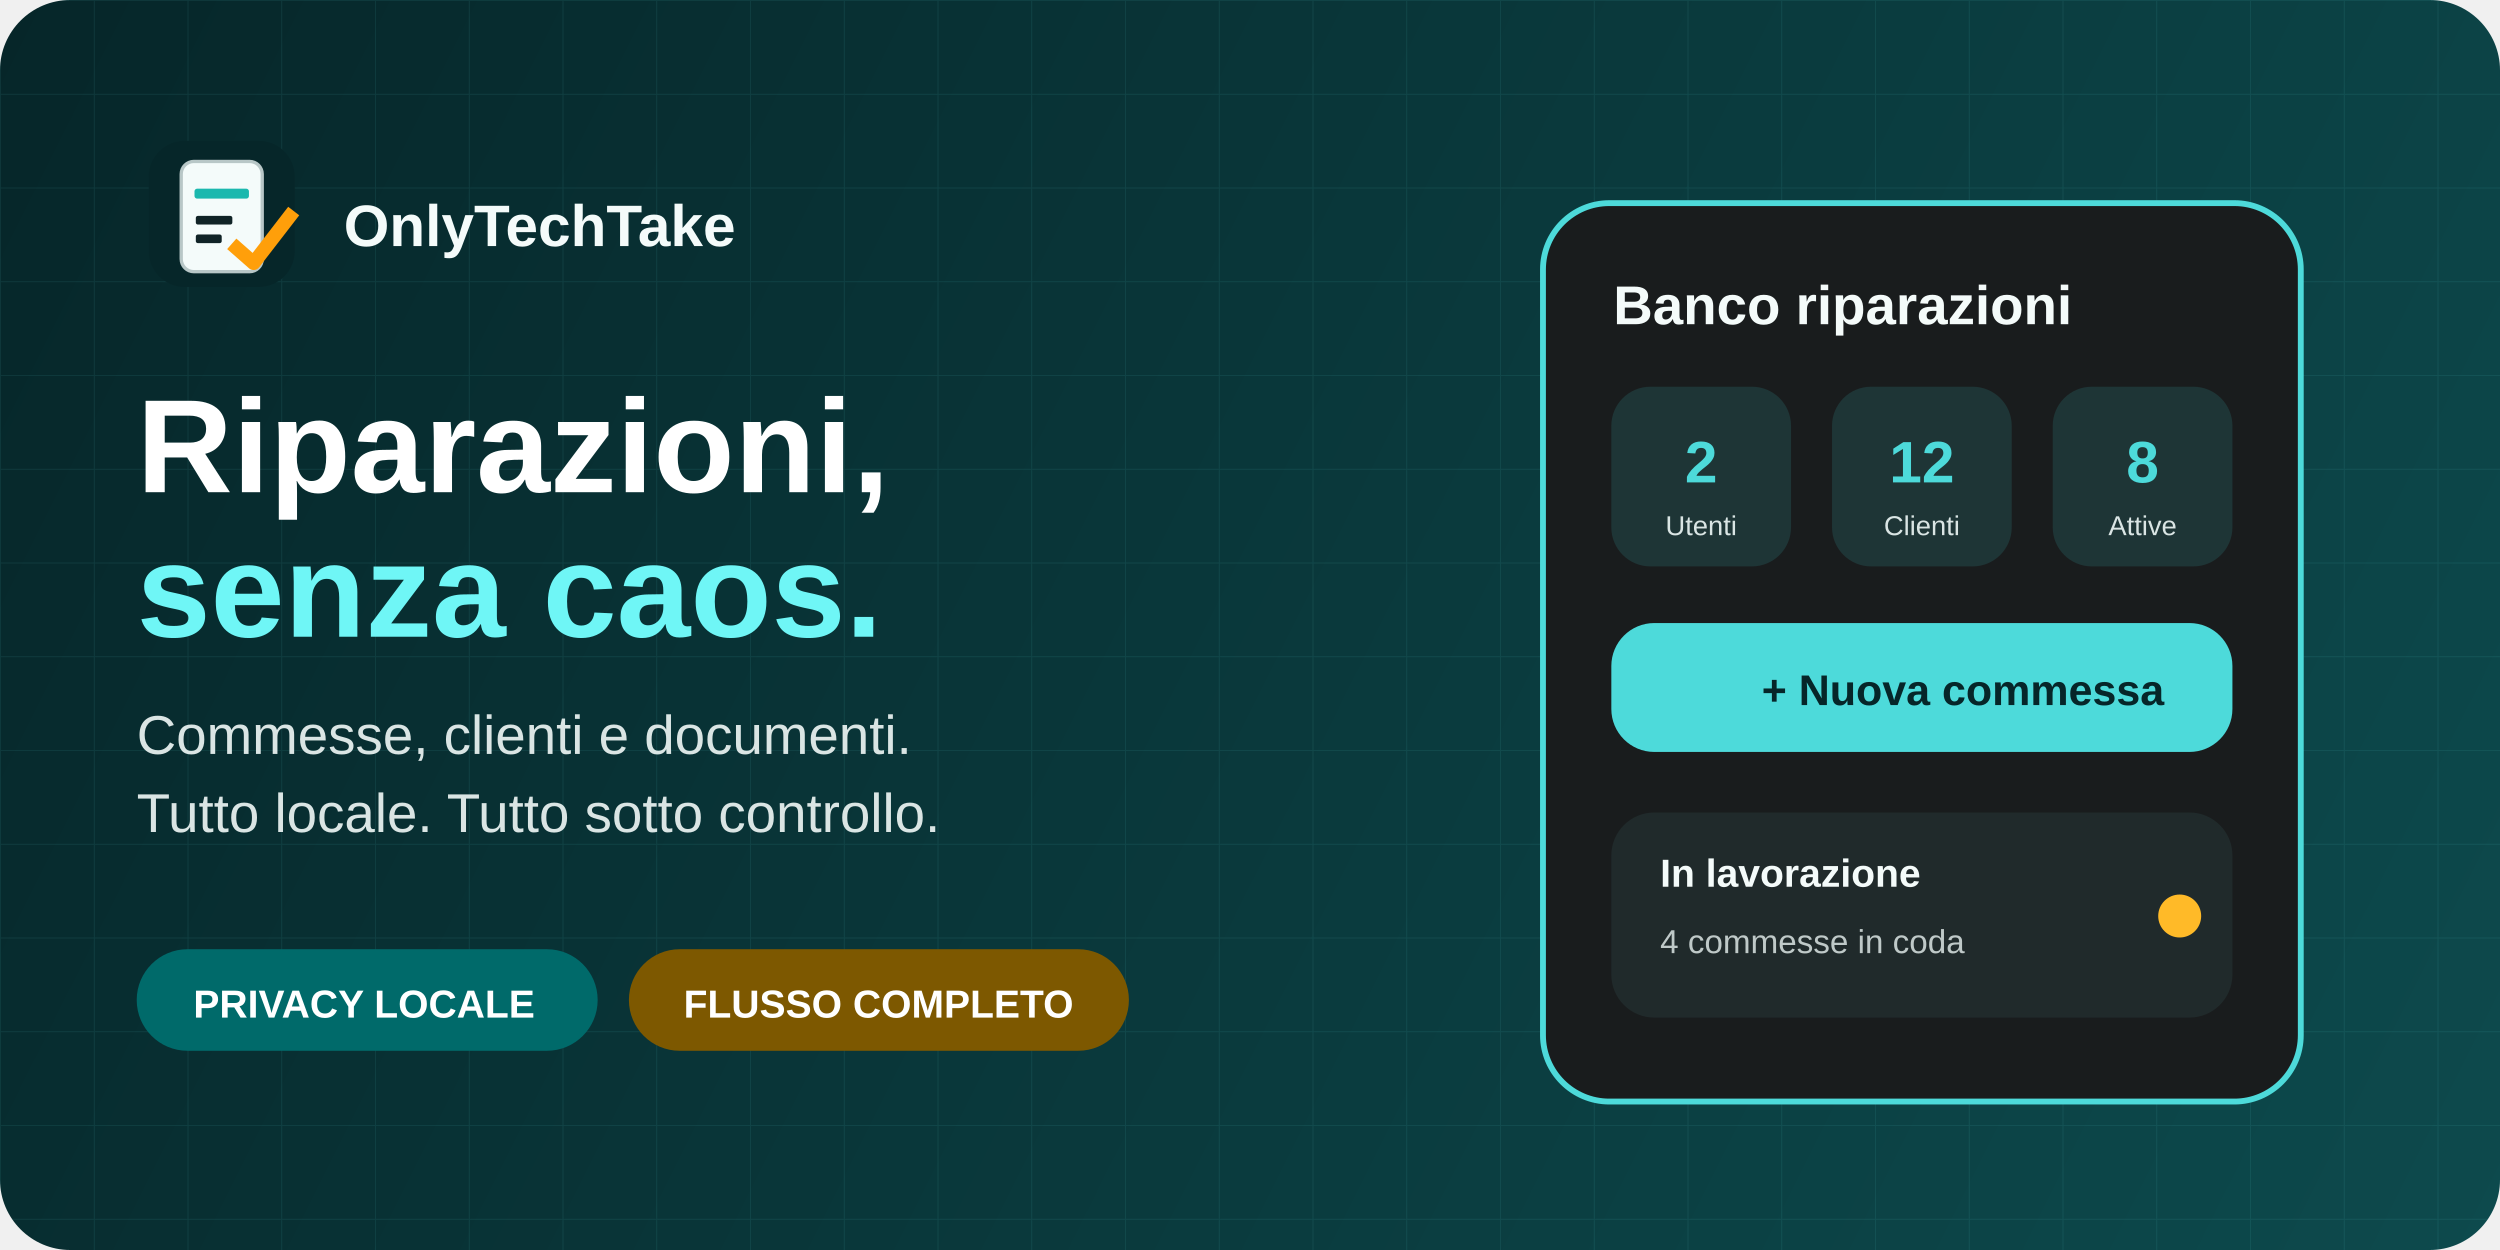
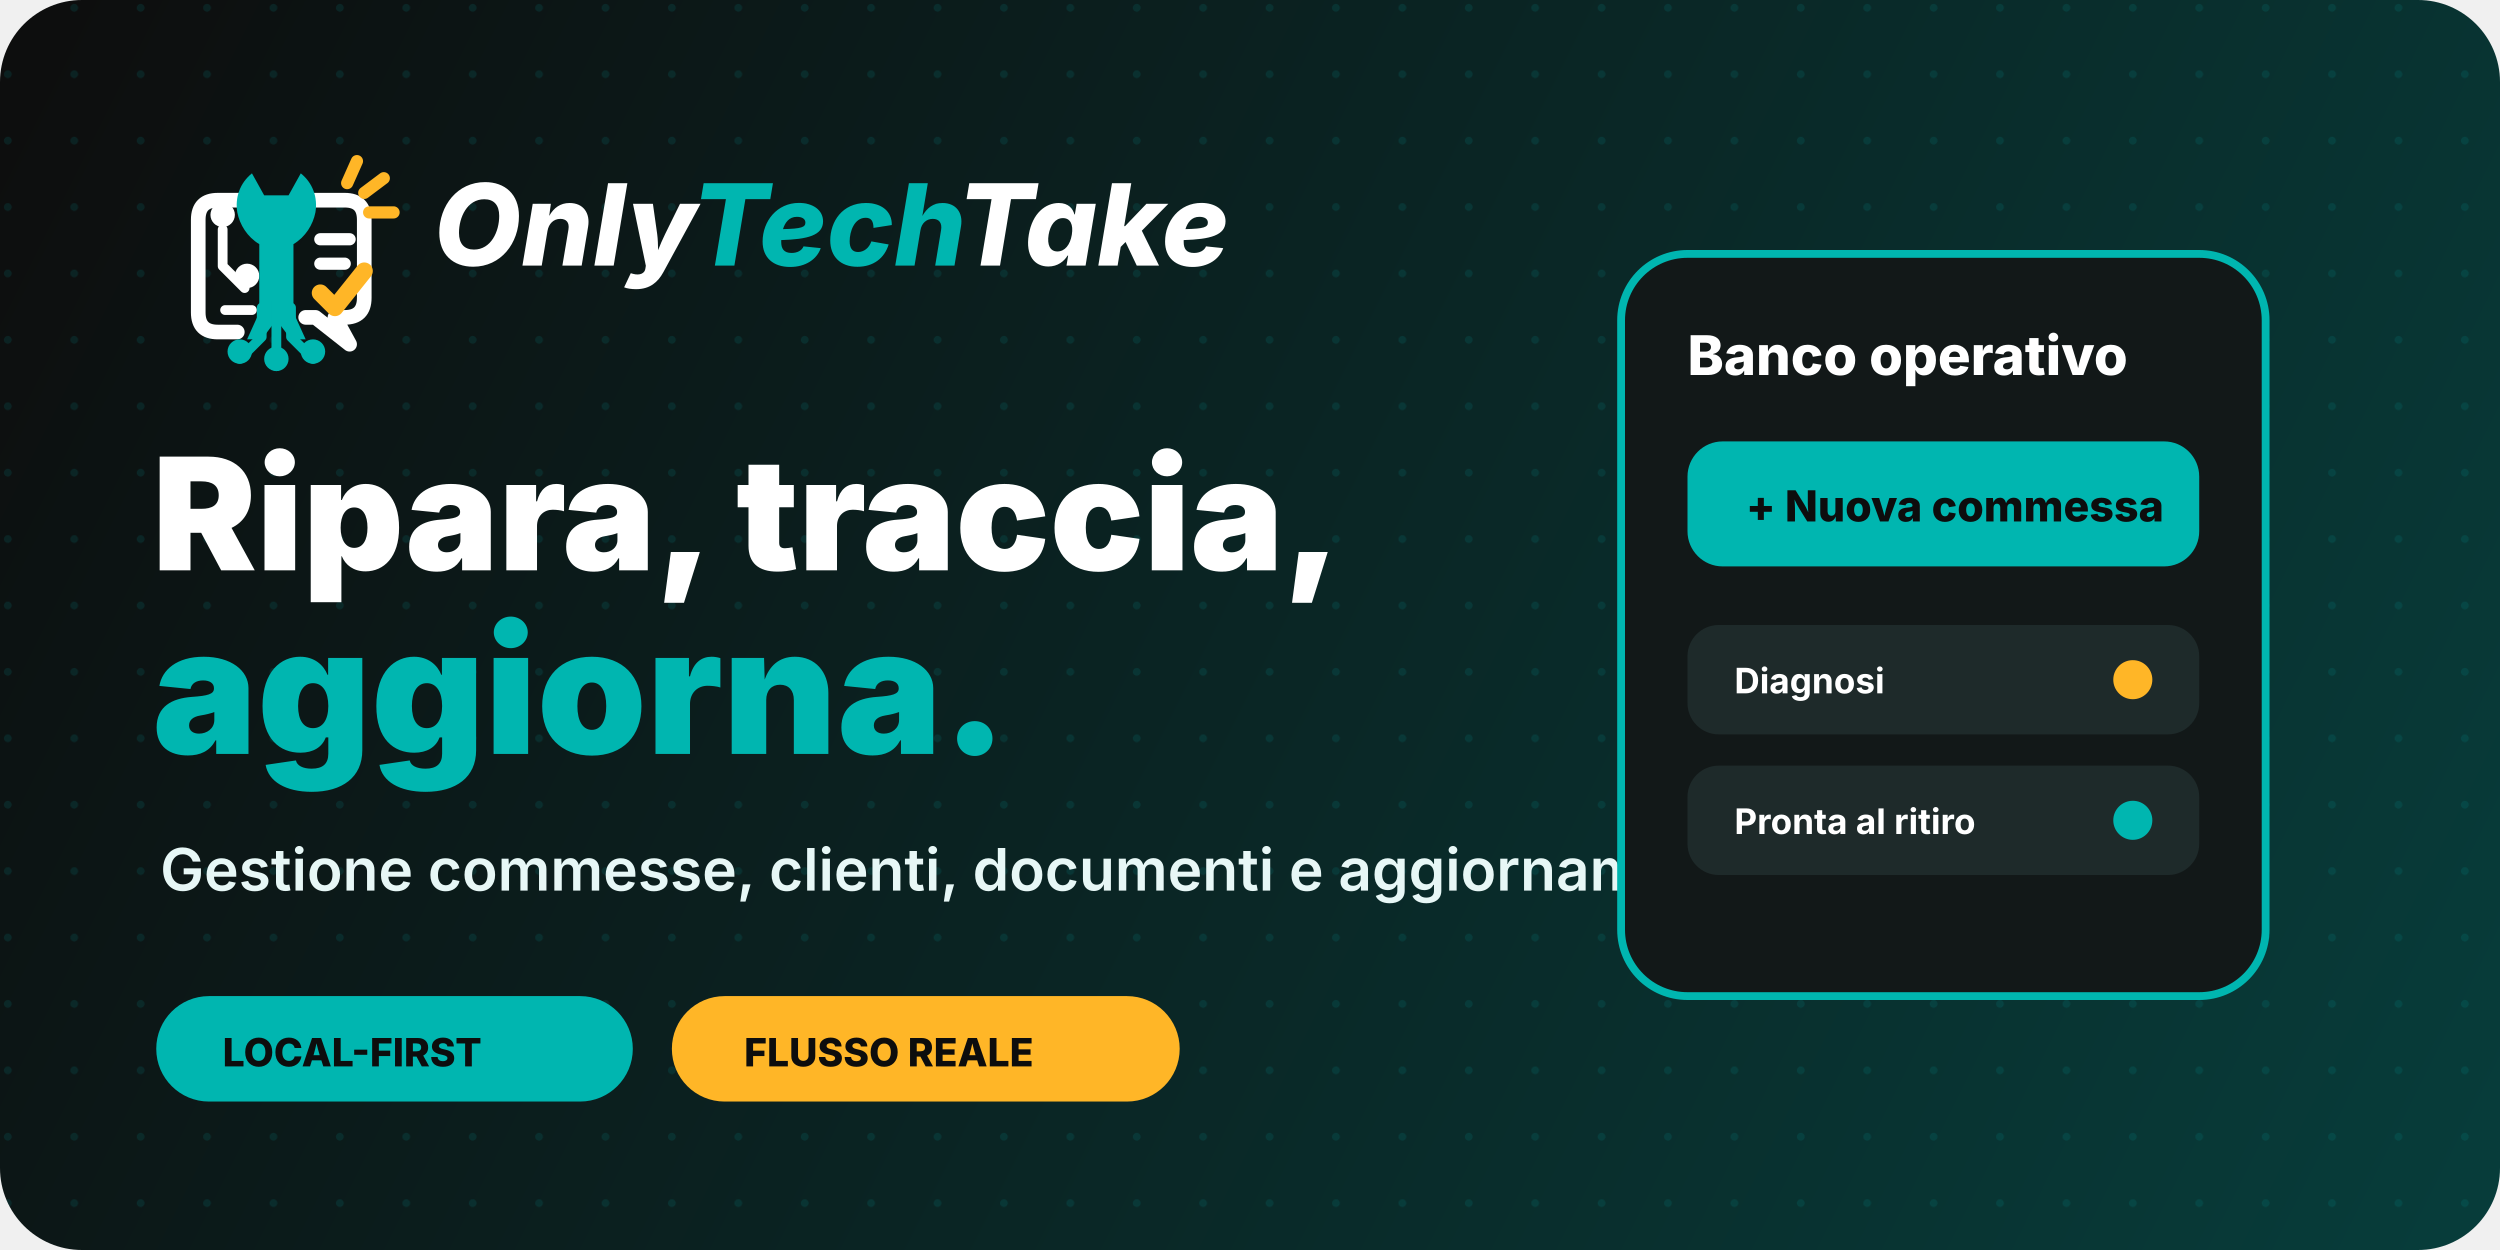
- <svg xmlns="http://www.w3.org/2000/svg" width="1280" height="640" viewBox="0 0 1280 640" fill="none">
+ <svg xmlns="http://www.w3.org/2000/svg" width="1280" height="640" viewBox="0 0 1280 640" fill="none" role="img" aria-label="OnlyTechTake GitHub cover">
  <defs>
    <linearGradient id="bg" x1="0" y1="0" x2="1280" y2="640" gradientUnits="userSpaceOnUse">
-       <stop offset="0" stop-color="#062629" />
-       <stop offset="1" stop-color="#0D4A4D" />
+       <stop offset="0" stop-color="#0D0D0D" />
+       <stop offset="1" stop-color="#073D3B" />
    </linearGradient>
-     <pattern id="grid" width="48" height="48" patternUnits="userSpaceOnUse">
-       <path d="M48 0H0V48" stroke="#6FF6F6" stroke-opacity=".08" />
+     <pattern id="dots" width="34" height="34" patternUnits="userSpaceOnUse">
+       <circle cx="4" cy="4" r="2" fill="#00B6B0" fill-opacity=".12" />
    </pattern>
  </defs>
-   <rect width="1280" height="640" rx="36" fill="url(#bg)" />
-   <rect width="1280" height="640" rx="36" fill="url(#grid)" />
-   <g transform="translate(70 66) scale(.34)">
-     <rect x="18" y="18" width="220" height="220" rx="54" fill="#062629" />
-     <rect x="67" y="49" width="122" height="166" rx="19" fill="#F4FBFA" stroke="#B8C7C7" stroke-width="5" />
-     <rect x="87" y="90" width="82" height="15" rx="4" fill="#1BB8AE" />
-     <rect x="89" y="131" width="55" height="13" rx="3" fill="#102326" />
-     <rect x="89" y="159" width="39" height="13" rx="3" fill="#102326" />
-     <path d="M151 180L176 202L230 132" stroke="#FF9F0A" stroke-width="21" stroke-linecap="square" stroke-linejoin="round" />
+   <rect width="1280" height="640" rx="42" fill="url(#bg)" />
+   <rect width="1280" height="640" rx="42" fill="url(#dots)" />
+   <g transform="translate(74 70) scale(1.25)">
+     <path d="M22 34Q22 26 30 26H40M22 34V72Q22 80 30 80H38" stroke="#FFFFFF" stroke-width="6" stroke-linecap="round" stroke-linejoin="round" />
+     <path d="M32 38V53L41 62M33 71H44" stroke="#FFFFFF" stroke-width="4" stroke-linecap="round" stroke-linejoin="round" />
+     <circle cx="32" cy="32" r="5" fill="#FFFFFF" />
+     <circle cx="42" cy="57" r="5" fill="#FFFFFF" />
+     <path d="M68 26H82Q90 26 90 34V66Q90 74 82 74H78L84 85L70 74H66" stroke="#FFFFFF" stroke-width="6" stroke-linecap="round" stroke-linejoin="round" />
+     <path d="M72 42H84M72 52H82" stroke="#FFFFFF" stroke-width="5" stroke-linecap="round" />
+     <path d="M72 64L78 70L90 55" stroke="#FFB627" stroke-width="7" stroke-linecap="round" stroke-linejoin="round" />
+     <path d="M44 15C39 19 37 25 38 31C39 36 42 41 47 44V72L42 83H48L54 75L60 83H66L61 72V44C66 41 69 36 70 31C71 25 69 19 64 15L59 24H49L44 15Z" fill="#00B6B0" />
+     <rect x="50" y="48" width="8" height="24" fill="#00B6B0" />
+     <path d="M54 67V94M48 70V82L39 91M60 70V82L69 91" stroke="#00B6B0" stroke-width="4" stroke-linecap="round" stroke-linejoin="round" />
+     <circle cx="54" cy="91" r="5" fill="#00B6B0" />
+     <circle cx="39" cy="88" r="5" fill="#00B6B0" />
+     <circle cx="69" cy="88" r="5" fill="#00B6B0" />
+     <path d="M83 19L87 10M90 23L98 17M92 31H102" stroke="#FFB627" stroke-width="5" stroke-linecap="round" />
  </g>
-   <text x="176" y="126" font-family="Segoe UI, Arial, sans-serif" font-size="30" font-weight="700" fill="#F4FBFA">OnlyTechTake</text>
-   <text x="70" y="252" font-family="Segoe UI, Arial, sans-serif" font-size="68" font-weight="700" fill="#FFFFFF">Riparazioni,</text>
-   <text x="70" y="326" font-family="Segoe UI, Arial, sans-serif" font-size="68" font-weight="700" fill="#6FF6F6">senza caos.</text>
-   <text x="70" y="386" font-family="Segoe UI, Arial, sans-serif" font-size="28" fill="#DAE5E4">Commesse, clienti e documenti.</text>
-   <text x="70" y="426" font-family="Segoe UI, Arial, sans-serif" font-size="28" fill="#DAE5E4">Tutto locale. Tutto sotto controllo.</text>
-   <rect x="70" y="486" width="236" height="52" rx="26" fill="#006A6A" />
-   <text x="99" y="521" font-family="Segoe UI, Arial, sans-serif" font-size="20" font-weight="700" fill="white">PRIVACY LOCALE</text>
-   <rect x="322" y="486" width="256" height="52" rx="26" fill="#7D5800" />
-   <text x="350" y="521" font-family="Segoe UI, Arial, sans-serif" font-size="20" font-weight="700" fill="white">FLUSSO COMPLETO</text>
-   <g transform="translate(790 104)">
-     <rect width="388" height="460" rx="34" fill="#191C1D" stroke="#4DDADA" stroke-width="3" />
-     <text x="36" y="62" font-family="Segoe UI, Arial, sans-serif" font-size="28" font-weight="700" fill="#F4FBFA">Banco riparazioni</text>
-     <g font-family="Segoe UI, Arial, sans-serif" text-anchor="middle">
-       <rect x="35" y="94" width="92" height="92" rx="20" fill="#1E3536" />
-       <text x="81" y="143" font-size="30" font-weight="700" fill="#4DDADA">2</text>
-       <text x="81" y="170" font-size="14" fill="#DAE5E4">Utenti</text>
-       <rect x="148" y="94" width="92" height="92" rx="20" fill="#1E3536" />
-       <text x="194" y="143" font-size="30" font-weight="700" fill="#4DDADA">12</text>
-       <text x="194" y="170" font-size="14" fill="#DAE5E4">Clienti</text>
-       <rect x="261" y="94" width="92" height="92" rx="20" fill="#1E3536" />
-       <text x="307" y="143" font-size="30" font-weight="700" fill="#4DDADA">8</text>
-       <text x="307" y="170" font-size="14" fill="#DAE5E4">Attive</text>
-     </g>
-     <rect x="35" y="215" width="318" height="66" rx="22" fill="#4DDADA" />
-     <text x="112" y="257" font-family="Segoe UI, Arial, sans-serif" font-size="22" font-weight="700" fill="#062629">+  Nuova commessa</text>
-     <rect x="35" y="312" width="318" height="105" rx="22" fill="#202A2B" />
-     <text x="60" y="350" font-family="Segoe UI, Arial, sans-serif" font-size="20" font-weight="700" fill="#F4FBFA">In lavorazione</text>
-     <text x="60" y="384" font-family="Segoe UI, Arial, sans-serif" font-size="17" fill="#BFC9C8">4 commesse in coda</text>
-     <circle cx="326" cy="365" r="11" fill="#FFBA28" />
+   <text x="222" y="136" font-family="Inter, Segoe UI, Arial, sans-serif" font-size="58" font-weight="800" font-style="italic" fill="#FFFFFF">Only</text>
+   <text x="354" y="136" font-family="Inter, Segoe UI, Arial, sans-serif" font-size="58" font-weight="800" font-style="italic" fill="#00B6B0">Tech</text>
+   <text x="490" y="136" font-family="Inter, Segoe UI, Arial, sans-serif" font-size="58" font-weight="800" font-style="italic" fill="#FFFFFF">Take</text>
+   <text x="78" y="292" font-family="Inter, Segoe UI, Arial, sans-serif" font-size="80" font-weight="900" fill="#FFFFFF">Ripara, traccia,</text>
+   <text x="78" y="386" font-family="Inter, Segoe UI, Arial, sans-serif" font-size="90" font-weight="900" fill="#00B6B0">aggiorna.</text>
+   <text x="82" y="456" font-family="Inter, Segoe UI, Arial, sans-serif" font-size="30" font-weight="600" fill="#E7F7F6">Gestione commesse, clienti, documenti e aggiornamenti.</text>
+   <rect x="80" y="510" width="244" height="54" rx="27" fill="#00B6B0" />
+   <text x="114" y="546" font-family="Inter, Segoe UI, Arial, sans-serif" font-size="20" font-weight="800" fill="#0D0D0D">LOCAL-FIRST</text>
+   <rect x="344" y="510" width="260" height="54" rx="27" fill="#FFB627" />
+   <text x="381" y="546" font-family="Inter, Segoe UI, Arial, sans-serif" font-size="20" font-weight="800" fill="#0D0D0D">FLUSSO REALE</text>
+   <g transform="translate(830 130)">
+     <rect width="330" height="380" rx="34" fill="#121818" stroke="#00B6B0" stroke-width="4" />
+     <text x="34" y="62" font-family="Inter, Segoe UI, Arial, sans-serif" font-size="28" font-weight="800" fill="#FFFFFF">Banco operativo</text>
+     <rect x="34" y="96" width="262" height="64" rx="18" fill="#00B6B0" />
+     <text x="64" y="137" font-family="Inter, Segoe UI, Arial, sans-serif" font-size="22" font-weight="800" fill="#0D0D0D">+ Nuova commessa</text>
+     <rect x="34" y="190" width="262" height="56" rx="16" fill="#1E2A2A" />
+     <circle cx="262" cy="218" r="10" fill="#FFB627" />
+     <text x="58" y="225" font-family="Inter, Segoe UI, Arial, sans-serif" font-size="18" font-weight="700" fill="#FFFFFF">Diagnosi</text>
+     <rect x="34" y="262" width="262" height="56" rx="16" fill="#1E2A2A" />
+     <circle cx="262" cy="290" r="10" fill="#00B6B0" />
+     <text x="58" y="297" font-family="Inter, Segoe UI, Arial, sans-serif" font-size="18" font-weight="700" fill="#FFFFFF">Pronta al ritiro</text>
  </g>
</svg>
